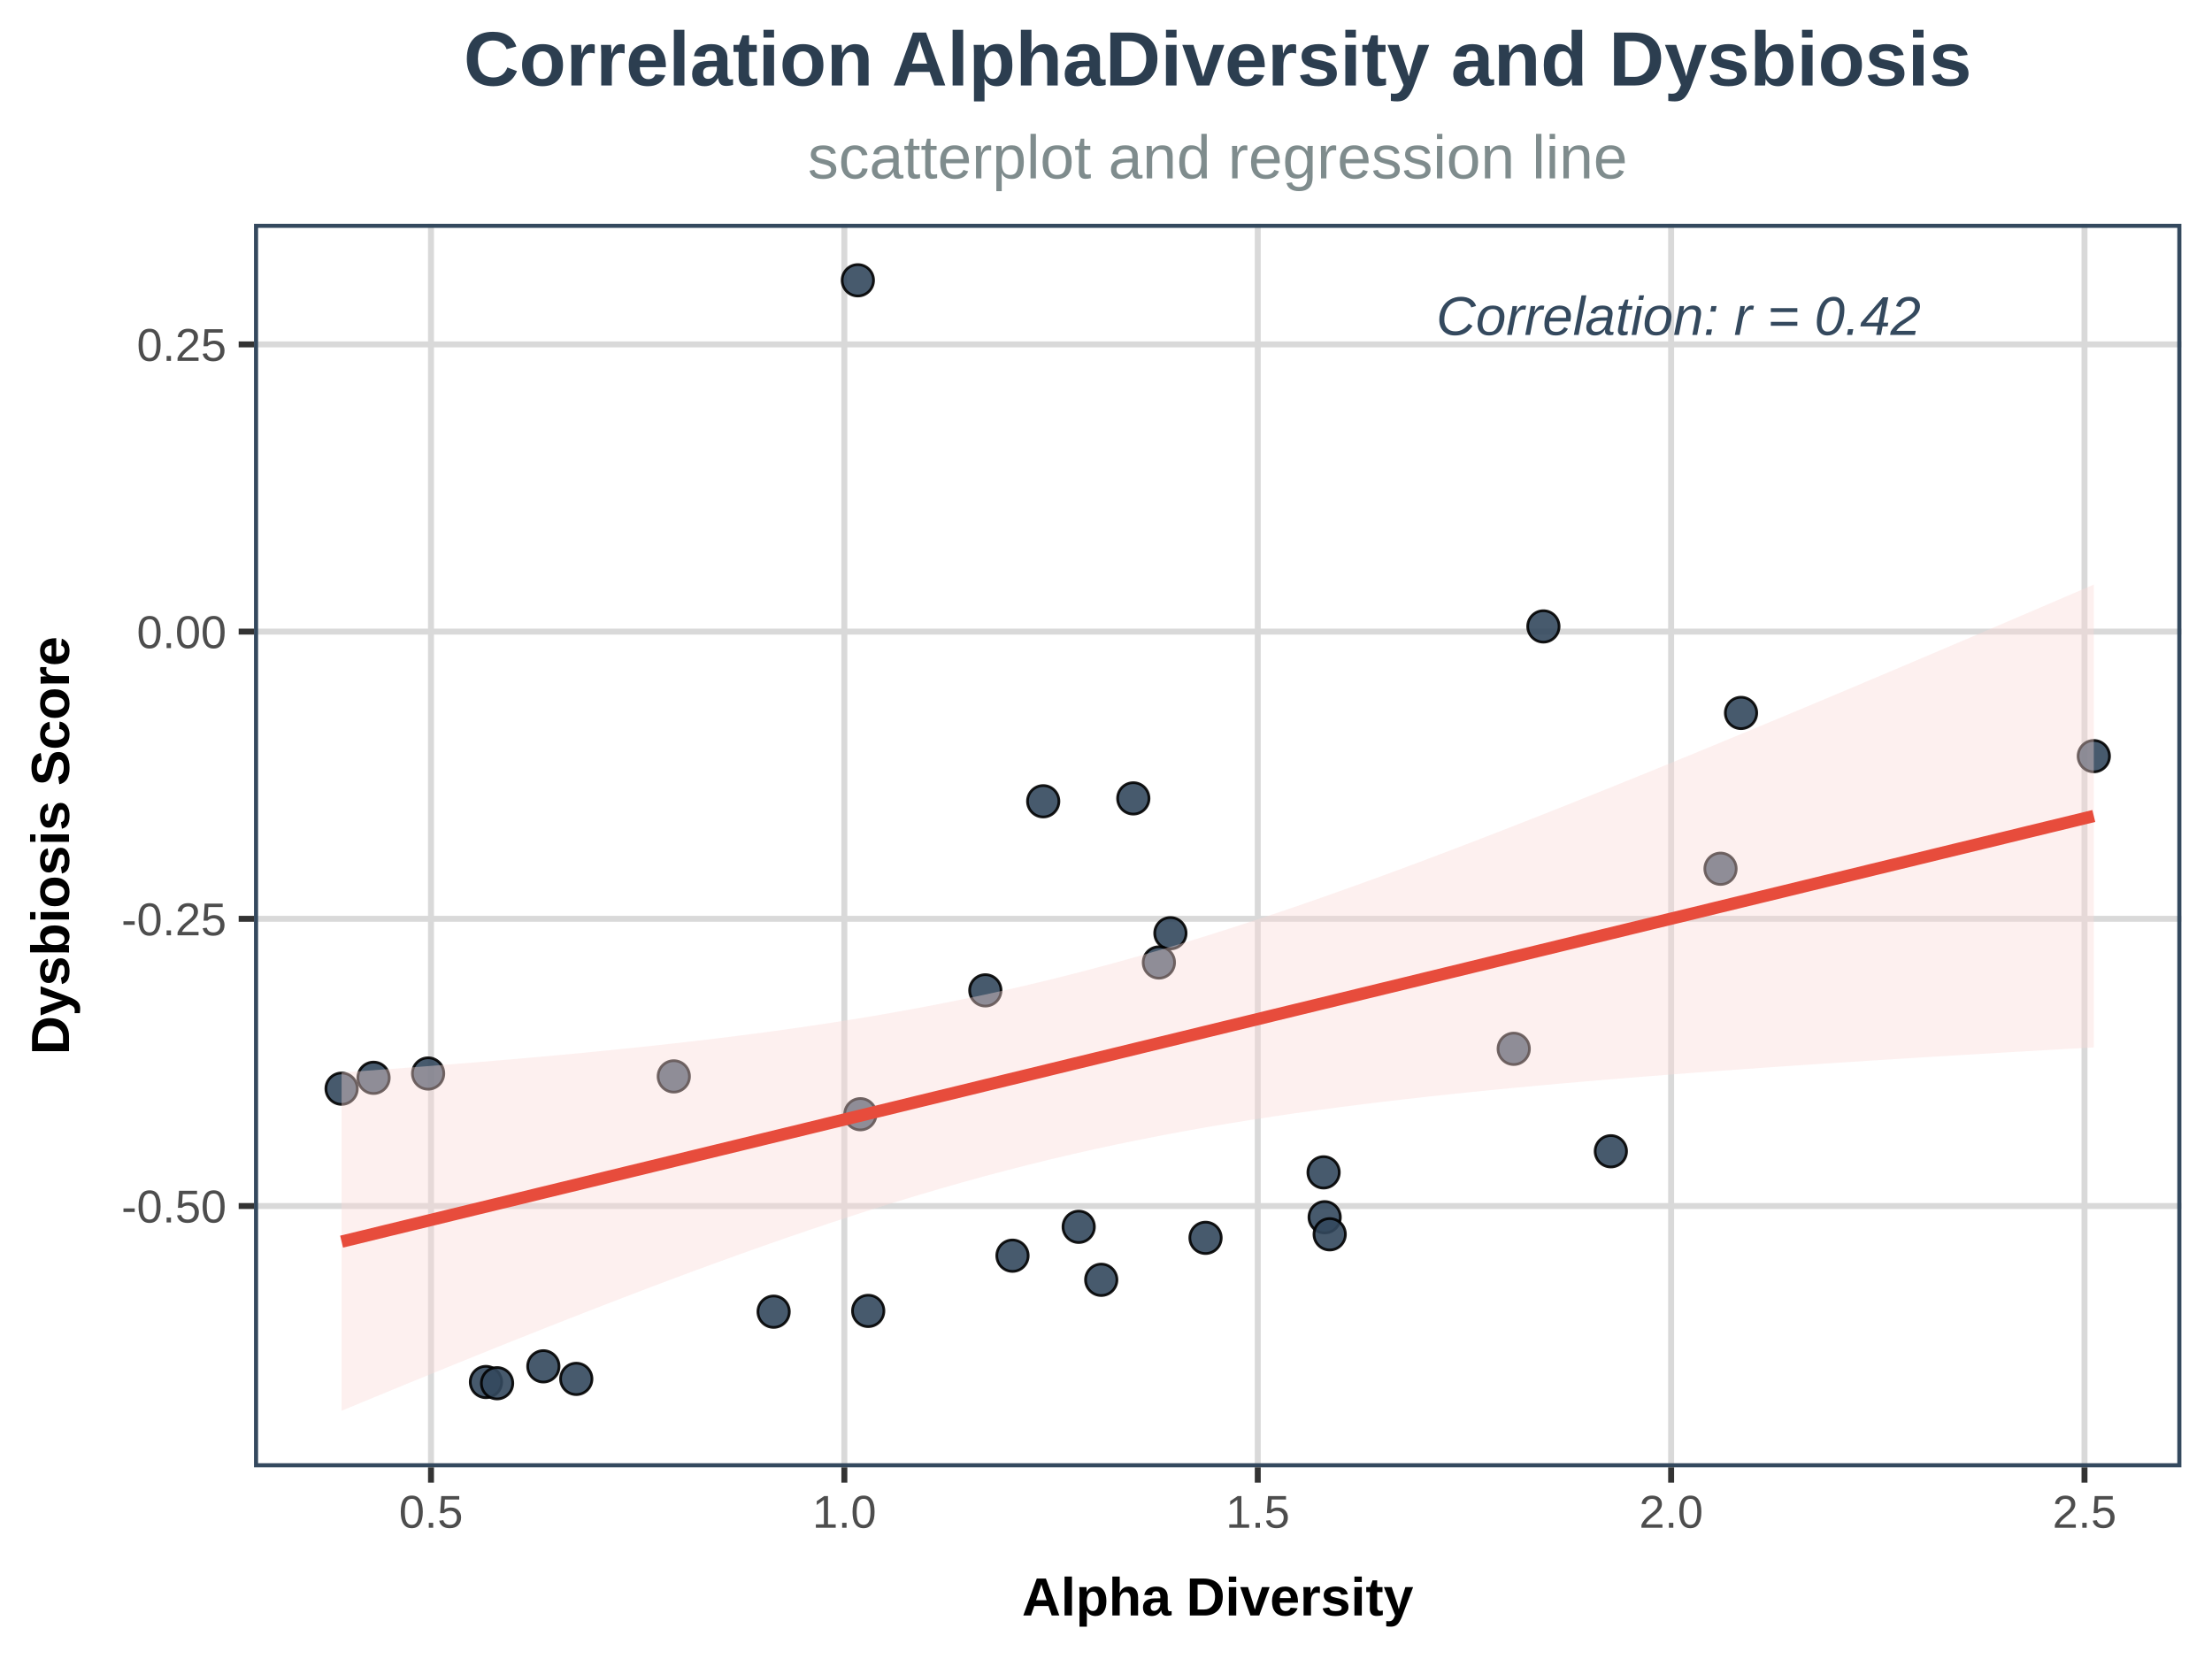
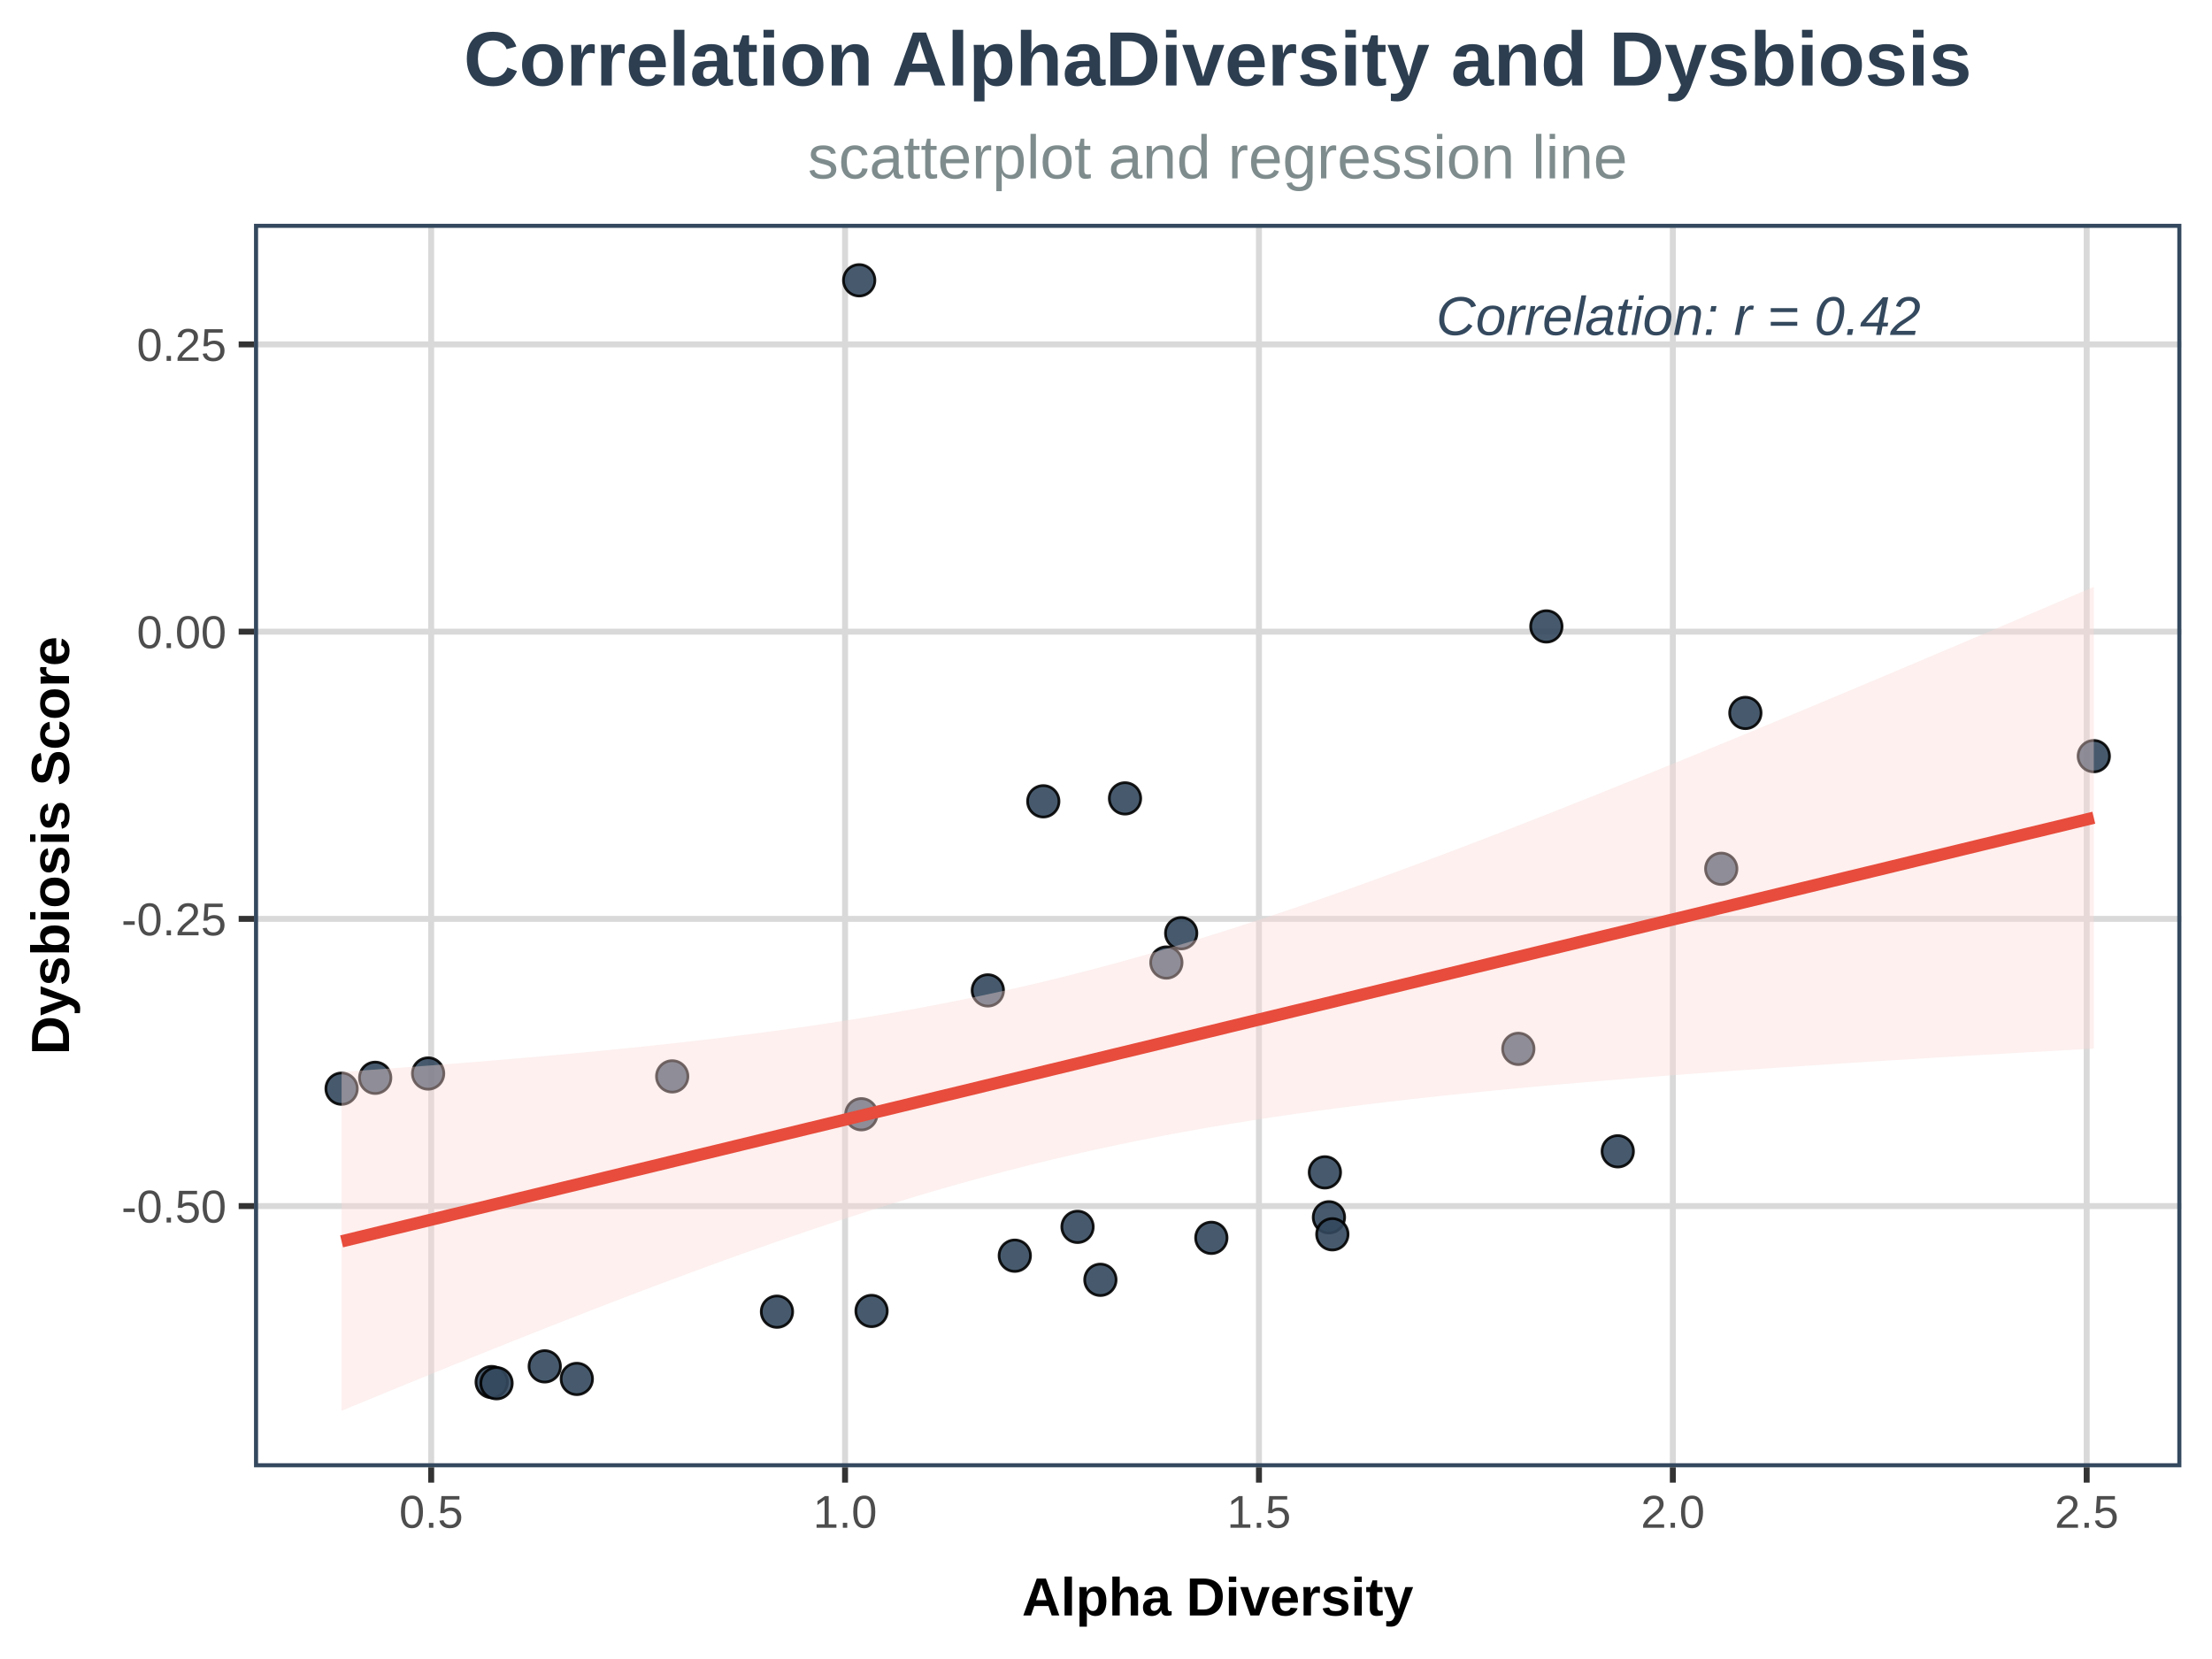
<svg xmlns="http://www.w3.org/2000/svg" class="svglite" width="576.00pt" height="432.00pt" viewBox="0 0 576.00 432.00">
  <defs>
    <style type="text/css">
    .svglite line, .svglite polyline, .svglite polygon, .svglite path, .svglite rect, .svglite circle {
      fill: none;
      stroke: #000000;
      stroke-linecap: round;
      stroke-linejoin: round;
      stroke-miterlimit: 10.00;
    }
    .svglite text {
      white-space: pre;
    }
  </style>
  </defs>
  <rect width="100%" height="100%" style="stroke: none; fill: #FFFFFF;" />
  <defs>
    <clipPath id="cpMC4wMHw1NzYuMDB8MC4wMHw0MzIuMDA=">
      <rect x="0.00" y="0.00" width="576.00" height="432.00" />
    </clipPath>
  </defs>
  <g clip-path="url(#cpMC4wMHw1NzYuMDB8MC4wMHw0MzIuMDA=)">
    <rect x="0" y="0.00" width="576.00" height="432.00" style="stroke-width: 1.55; stroke: #FFFFFF; fill: #FFFFFF;" />
  </g>
  <defs>
    <clipPath id="cpNjYuMTR8NTY4LjAzfDU4LjI3fDM4Mi4wOA==">
      <rect x="66.14" y="58.27" width="501.89" height="323.81" />
    </clipPath>
  </defs>
  <g clip-path="url(#cpNjYuMTR8NTY4LjAzfDU4LjI3fDM4Mi4wOA==)">
    <rect x="66.14" y="58.27" width="501.89" height="323.81" style="stroke-width: 1.55; stroke: none; fill: #FFFFFF;" />
-     <polyline points="66.14,314.05 568.03,314.05 " style="stroke-width: 1.55; stroke: #D9D9D9; stroke-linecap: butt;" />
-     <polyline points="66.14,239.26 568.03,239.26 " style="stroke-width: 1.55; stroke: #D9D9D9; stroke-linecap: butt;" />
-     <polyline points="66.14,164.47 568.03,164.47 " style="stroke-width: 1.55; stroke: #D9D9D9; stroke-linecap: butt;" />
+     <polyline points="66.14,314.06 568.03,314.06 " style="stroke-width: 1.55; stroke: #D9D9D9; stroke-linecap: butt;" />
+     <polyline points="66.14,239.27 568.03,239.27 " style="stroke-width: 1.55; stroke: #D9D9D9; stroke-linecap: butt;" />
+     <polyline points="66.14,164.48 568.03,164.48 " style="stroke-width: 1.55; stroke: #D9D9D9; stroke-linecap: butt;" />
    <polyline points="66.14,89.68 568.03,89.68 " style="stroke-width: 1.55; stroke: #D9D9D9; stroke-linecap: butt;" />
-     <polyline points="112.23,382.08 112.23,58.27 " style="stroke-width: 1.55; stroke: #D9D9D9; stroke-linecap: butt;" />
-     <polyline points="219.87,382.08 219.87,58.27 " style="stroke-width: 1.55; stroke: #D9D9D9; stroke-linecap: butt;" />
-     <polyline points="327.52,382.08 327.52,58.27 " style="stroke-width: 1.55; stroke: #D9D9D9; stroke-linecap: butt;" />
-     <polyline points="435.16,382.08 435.16,58.27 " style="stroke-width: 1.55; stroke: #D9D9D9; stroke-linecap: butt;" />
-     <polyline points="542.80,382.08 542.80,58.27 " style="stroke-width: 1.55; stroke: #D9D9D9; stroke-linecap: butt;" />
-     <circle cx="313.92" cy="322.33" r="4.09" style="stroke-width: 0.71; stroke: #000000; stroke-opacity: 0.90; fill: #34495E; fill-opacity: 0.90;" />
-     <circle cx="344.66" cy="305.28" r="4.09" style="stroke-width: 0.71; stroke: #000000; stroke-opacity: 0.90; fill: #34495E; fill-opacity: 0.90;" />
-     <circle cx="271.65" cy="208.65" r="4.09" style="stroke-width: 0.71; stroke: #000000; stroke-opacity: 0.90; fill: #34495E; fill-opacity: 0.90;" />
-     <circle cx="280.89" cy="319.46" r="4.09" style="stroke-width: 0.71; stroke: #000000; stroke-opacity: 0.90; fill: #34495E; fill-opacity: 0.90;" />
-     <circle cx="401.90" cy="163.12" r="4.09" style="stroke-width: 0.71; stroke: #000000; stroke-opacity: 0.90; fill: #34495E; fill-opacity: 0.90;" />
-     <circle cx="141.49" cy="355.79" r="4.09" style="stroke-width: 0.71; stroke: #000000; stroke-opacity: 0.90; fill: #34495E; fill-opacity: 0.90;" />
-     <circle cx="295.11" cy="207.90" r="4.09" style="stroke-width: 0.71; stroke: #000000; stroke-opacity: 0.90; fill: #34495E; fill-opacity: 0.90;" />
-     <circle cx="175.45" cy="280.29" r="4.09" style="stroke-width: 0.71; stroke: #000000; stroke-opacity: 0.90; fill: #34495E; fill-opacity: 0.90;" />
-     <circle cx="126.54" cy="359.87" r="4.09" style="stroke-width: 0.71; stroke: #000000; stroke-opacity: 0.90; fill: #34495E; fill-opacity: 0.90;" />
-     <circle cx="304.77" cy="243.01" r="4.09" style="stroke-width: 0.71; stroke: #000000; stroke-opacity: 0.90; fill: #34495E; fill-opacity: 0.90;" />
-     <circle cx="301.77" cy="250.63" r="4.09" style="stroke-width: 0.71; stroke: #000000; stroke-opacity: 0.90; fill: #34495E; fill-opacity: 0.90;" />
-     <circle cx="223.38" cy="72.99" r="4.09" style="stroke-width: 0.71; stroke: #000000; stroke-opacity: 0.90; fill: #34495E; fill-opacity: 0.90;" />
-     <circle cx="394.17" cy="273.11" r="4.09" style="stroke-width: 0.71; stroke: #000000; stroke-opacity: 0.90; fill: #34495E; fill-opacity: 0.90;" />
+     <polyline points="112.28,382.08 112.28,58.27 " style="stroke-width: 1.55; stroke: #D9D9D9; stroke-linecap: butt;" />
+     <polyline points="220.05,382.08 220.05,58.27 " style="stroke-width: 1.55; stroke: #D9D9D9; stroke-linecap: butt;" />
+     <polyline points="327.83,382.08 327.83,58.27 " style="stroke-width: 1.55; stroke: #D9D9D9; stroke-linecap: butt;" />
+     <polyline points="435.60,382.08 435.60,58.27 " style="stroke-width: 1.55; stroke: #D9D9D9; stroke-linecap: butt;" />
+     <polyline points="543.37,382.08 543.37,58.27 " style="stroke-width: 1.55; stroke: #D9D9D9; stroke-linecap: butt;" />
+     <circle cx="315.43" cy="322.33" r="4.09" style="stroke-width: 0.71; stroke: #000000; stroke-opacity: 0.90; fill: #34495E; fill-opacity: 0.90;" />
+     <circle cx="345.00" cy="305.28" r="4.09" style="stroke-width: 0.71; stroke: #000000; stroke-opacity: 0.90; fill: #34495E; fill-opacity: 0.90;" />
+     <circle cx="271.67" cy="208.66" r="4.09" style="stroke-width: 0.71; stroke: #000000; stroke-opacity: 0.90; fill: #34495E; fill-opacity: 0.90;" />
+     <circle cx="280.59" cy="319.47" r="4.09" style="stroke-width: 0.71; stroke: #000000; stroke-opacity: 0.90; fill: #34495E; fill-opacity: 0.90;" />
+     <circle cx="402.67" cy="163.12" r="4.09" style="stroke-width: 0.71; stroke: #000000; stroke-opacity: 0.90; fill: #34495E; fill-opacity: 0.90;" />
+     <circle cx="141.85" cy="355.80" r="4.09" style="stroke-width: 0.71; stroke: #000000; stroke-opacity: 0.90; fill: #34495E; fill-opacity: 0.90;" />
+     <circle cx="292.95" cy="207.90" r="4.09" style="stroke-width: 0.71; stroke: #000000; stroke-opacity: 0.90; fill: #34495E; fill-opacity: 0.90;" />
+     <circle cx="175.04" cy="280.29" r="4.09" style="stroke-width: 0.71; stroke: #000000; stroke-opacity: 0.90; fill: #34495E; fill-opacity: 0.90;" />
+     <circle cx="128.03" cy="359.88" r="4.09" style="stroke-width: 0.71; stroke: #000000; stroke-opacity: 0.90; fill: #34495E; fill-opacity: 0.90;" />
+     <circle cx="303.72" cy="250.64" r="4.09" style="stroke-width: 0.71; stroke: #000000; stroke-opacity: 0.90; fill: #34495E; fill-opacity: 0.90;" />
+     <circle cx="307.58" cy="243.01" r="4.09" style="stroke-width: 0.71; stroke: #000000; stroke-opacity: 0.90; fill: #34495E; fill-opacity: 0.90;" />
+     <circle cx="223.73" cy="72.99" r="4.09" style="stroke-width: 0.71; stroke: #000000; stroke-opacity: 0.90; fill: #34495E; fill-opacity: 0.90;" />
+     <circle cx="395.37" cy="273.12" r="4.09" style="stroke-width: 0.71; stroke: #000000; stroke-opacity: 0.90; fill: #34495E; fill-opacity: 0.90;" />
    <circle cx="545.22" cy="196.90" r="4.09" style="stroke-width: 0.71; stroke: #000000; stroke-opacity: 0.90; fill: #34495E; fill-opacity: 0.90;" />
    <circle cx="111.48" cy="279.54" r="4.09" style="stroke-width: 0.71; stroke: #000000; stroke-opacity: 0.90; fill: #34495E; fill-opacity: 0.90;" />
-     <circle cx="97.27" cy="280.66" r="4.09" style="stroke-width: 0.71; stroke: #000000; stroke-opacity: 0.90; fill: #34495E; fill-opacity: 0.90;" />
-     <circle cx="201.45" cy="341.56" r="4.09" style="stroke-width: 0.71; stroke: #000000; stroke-opacity: 0.90; fill: #34495E; fill-opacity: 0.90;" />
-     <circle cx="224.04" cy="290.14" r="4.09" style="stroke-width: 0.71; stroke: #000000; stroke-opacity: 0.90; fill: #34495E; fill-opacity: 0.90;" />
-     <circle cx="453.36" cy="185.65" r="4.09" style="stroke-width: 0.71; stroke: #000000; stroke-opacity: 0.90; fill: #34495E; fill-opacity: 0.90;" />
-     <circle cx="256.58" cy="257.89" r="4.09" style="stroke-width: 0.71; stroke: #000000; stroke-opacity: 0.90; fill: #34495E; fill-opacity: 0.90;" />
-     <circle cx="150.06" cy="359.06" r="4.09" style="stroke-width: 0.71; stroke: #000000; stroke-opacity: 0.90; fill: #34495E; fill-opacity: 0.90;" />
-     <circle cx="448.02" cy="226.22" r="4.09" style="stroke-width: 0.71; stroke: #000000; stroke-opacity: 0.90; fill: #34495E; fill-opacity: 0.90;" />
-     <circle cx="344.94" cy="316.97" r="4.09" style="stroke-width: 0.71; stroke: #000000; stroke-opacity: 0.90; fill: #34495E; fill-opacity: 0.90;" />
-     <circle cx="419.46" cy="299.79" r="4.09" style="stroke-width: 0.71; stroke: #000000; stroke-opacity: 0.90; fill: #34495E; fill-opacity: 0.90;" />
-     <circle cx="346.25" cy="321.41" r="4.09" style="stroke-width: 0.71; stroke: #000000; stroke-opacity: 0.90; fill: #34495E; fill-opacity: 0.90;" />
-     <circle cx="286.76" cy="333.26" r="4.09" style="stroke-width: 0.71; stroke: #000000; stroke-opacity: 0.90; fill: #34495E; fill-opacity: 0.90;" />
-     <circle cx="129.44" cy="360.19" r="4.09" style="stroke-width: 0.71; stroke: #000000; stroke-opacity: 0.90; fill: #34495E; fill-opacity: 0.90;" />
-     <circle cx="226.08" cy="341.36" r="4.09" style="stroke-width: 0.71; stroke: #000000; stroke-opacity: 0.90; fill: #34495E; fill-opacity: 0.90;" />
+     <circle cx="97.70" cy="280.66" r="4.09" style="stroke-width: 0.71; stroke: #000000; stroke-opacity: 0.90; fill: #34495E; fill-opacity: 0.90;" />
+     <circle cx="202.32" cy="341.56" r="4.09" style="stroke-width: 0.71; stroke: #000000; stroke-opacity: 0.90; fill: #34495E; fill-opacity: 0.90;" />
+     <circle cx="224.29" cy="290.15" r="4.09" style="stroke-width: 0.71; stroke: #000000; stroke-opacity: 0.90; fill: #34495E; fill-opacity: 0.90;" />
+     <circle cx="454.49" cy="185.65" r="4.09" style="stroke-width: 0.71; stroke: #000000; stroke-opacity: 0.90; fill: #34495E; fill-opacity: 0.90;" />
+     <circle cx="257.23" cy="257.90" r="4.09" style="stroke-width: 0.71; stroke: #000000; stroke-opacity: 0.90; fill: #34495E; fill-opacity: 0.90;" />
+     <circle cx="150.20" cy="359.07" r="4.09" style="stroke-width: 0.71; stroke: #000000; stroke-opacity: 0.90; fill: #34495E; fill-opacity: 0.90;" />
+     <circle cx="448.21" cy="226.23" r="4.09" style="stroke-width: 0.71; stroke: #000000; stroke-opacity: 0.90; fill: #34495E; fill-opacity: 0.90;" />
+     <circle cx="346.05" cy="316.98" r="4.09" style="stroke-width: 0.71; stroke: #000000; stroke-opacity: 0.90; fill: #34495E; fill-opacity: 0.90;" />
+     <circle cx="421.26" cy="299.80" r="4.09" style="stroke-width: 0.71; stroke: #000000; stroke-opacity: 0.90; fill: #34495E; fill-opacity: 0.90;" />
+     <circle cx="346.94" cy="321.41" r="4.09" style="stroke-width: 0.71; stroke: #000000; stroke-opacity: 0.90; fill: #34495E; fill-opacity: 0.90;" />
+     <circle cx="286.54" cy="333.26" r="4.09" style="stroke-width: 0.71; stroke: #000000; stroke-opacity: 0.90; fill: #34495E; fill-opacity: 0.90;" />
+     <circle cx="129.30" cy="360.19" r="4.09" style="stroke-width: 0.71; stroke: #000000; stroke-opacity: 0.90; fill: #34495E; fill-opacity: 0.90;" />
+     <circle cx="226.95" cy="341.37" r="4.09" style="stroke-width: 0.71; stroke: #000000; stroke-opacity: 0.90; fill: #34495E; fill-opacity: 0.90;" />
    <circle cx="88.95" cy="283.49" r="4.09" style="stroke-width: 0.71; stroke: #000000; stroke-opacity: 0.90; fill: #34495E; fill-opacity: 0.90;" />
-     <circle cx="263.65" cy="326.98" r="4.09" style="stroke-width: 0.71; stroke: #000000; stroke-opacity: 0.90; fill: #34495E; fill-opacity: 0.90;" />
-     <polygon points="88.95,279.28 94.73,278.86 100.50,278.44 106.28,278.01 112.05,277.57 117.83,277.11 123.60,276.65 129.38,276.16 135.16,275.67 140.93,275.16 146.71,274.63 152.48,274.09 158.26,273.52 164.03,272.93 169.81,272.32 175.58,271.69 181.36,271.03 187.14,270.34 192.91,269.62 198.69,268.87 204.46,268.08 210.24,267.25 216.01,266.39 221.79,265.48 227.56,264.53 233.34,263.52 239.11,262.47 244.89,261.37 250.67,260.21 256.44,259.00 262.22,257.73 267.99,256.40 273.77,255.01 279.54,253.56 285.32,252.05 291.09,250.49 296.87,248.87 302.65,247.19 308.42,245.46 314.20,243.68 319.97,241.85 325.75,239.98 331.52,238.06 337.30,236.10 343.07,234.10 348.85,232.06 354.63,229.99 360.40,227.89 366.18,225.76 371.95,223.60 377.73,221.41 383.50,219.20 389.28,216.97 395.05,214.72 400.83,212.45 406.60,210.17 412.38,207.86 418.16,205.55 423.93,203.21 429.71,200.87 435.48,198.51 441.26,196.14 447.03,193.76 452.81,191.37 458.58,188.97 464.36,186.57 470.14,184.15 475.91,181.73 481.69,179.30 487.46,176.86 493.24,174.42 499.01,171.97 504.79,169.52 510.56,167.06 516.34,164.60 522.11,162.13 527.89,159.66 533.67,157.18 539.44,154.70 545.22,152.22 545.22,272.75 539.44,273.07 533.67,273.40 527.89,273.73 522.11,274.06 516.34,274.40 510.56,274.74 504.79,275.09 499.01,275.44 493.24,275.80 487.46,276.16 481.69,276.53 475.91,276.91 470.14,277.29 464.36,277.68 458.58,278.08 452.81,278.49 447.03,278.91 441.26,279.33 435.48,279.77 429.71,280.22 423.93,280.68 418.16,281.15 412.38,281.64 406.60,282.14 400.83,282.66 395.05,283.20 389.28,283.75 383.50,284.33 377.73,284.93 371.95,285.55 366.18,286.20 360.40,286.87 354.63,287.57 348.85,288.31 343.07,289.08 337.30,289.88 331.52,290.73 325.75,291.62 319.97,292.55 314.20,293.52 308.42,294.55 302.65,295.63 296.87,296.76 291.09,297.94 285.32,299.18 279.54,300.48 273.77,301.84 267.99,303.26 262.22,304.74 256.44,306.27 250.67,307.86 244.89,309.51 239.11,311.21 233.34,312.97 227.56,314.77 221.79,316.62 216.01,318.52 210.24,320.46 204.46,322.44 198.69,324.46 192.91,326.51 187.14,328.60 181.36,330.71 175.58,332.86 169.81,335.03 164.03,337.23 158.26,339.45 152.48,341.69 146.71,343.95 140.93,346.23 135.16,348.52 129.38,350.83 123.60,353.16 117.83,355.50 112.05,357.85 106.28,360.21 100.50,362.59 94.73,364.97 88.95,367.36 " style="stroke-width: 0.00; stroke: none; stroke-linecap: butt; fill: #FADBD8; fill-opacity: 0.40;" />
-     <polyline points="88.95,279.28 94.73,278.86 100.50,278.44 106.28,278.01 112.05,277.57 117.83,277.11 123.60,276.65 129.38,276.16 135.16,275.67 140.93,275.16 146.71,274.63 152.48,274.09 158.26,273.52 164.03,272.93 169.81,272.32 175.58,271.69 181.36,271.03 187.14,270.34 192.91,269.62 198.69,268.87 204.46,268.08 210.24,267.25 216.01,266.39 221.79,265.48 227.56,264.53 233.34,263.52 239.11,262.47 244.89,261.37 250.67,260.21 256.44,259.00 262.22,257.73 267.99,256.40 273.77,255.01 279.54,253.56 285.32,252.05 291.09,250.49 296.87,248.87 302.65,247.19 308.42,245.46 314.20,243.68 319.97,241.85 325.75,239.98 331.52,238.06 337.30,236.10 343.07,234.10 348.85,232.06 354.63,229.99 360.40,227.89 366.18,225.76 371.95,223.60 377.73,221.41 383.50,219.20 389.28,216.97 395.05,214.72 400.83,212.45 406.60,210.17 412.38,207.86 418.16,205.55 423.93,203.21 429.71,200.87 435.48,198.51 441.26,196.14 447.03,193.76 452.81,191.37 458.58,188.97 464.36,186.57 470.14,184.15 475.91,181.73 481.69,179.30 487.46,176.86 493.24,174.42 499.01,171.97 504.79,169.52 510.56,167.06 516.34,164.60 522.11,162.13 527.89,159.66 533.67,157.18 539.44,154.70 545.22,152.22 " style="stroke-width: 3.20; stroke: none; stroke-linecap: butt;" />
-     <polyline points="545.22,272.75 539.44,273.07 533.67,273.40 527.89,273.73 522.11,274.06 516.34,274.40 510.56,274.74 504.79,275.09 499.01,275.44 493.24,275.80 487.46,276.16 481.69,276.53 475.91,276.91 470.14,277.29 464.36,277.68 458.58,278.08 452.81,278.49 447.03,278.91 441.26,279.33 435.48,279.77 429.71,280.22 423.93,280.68 418.16,281.15 412.38,281.64 406.60,282.14 400.83,282.66 395.05,283.20 389.28,283.75 383.50,284.33 377.73,284.93 371.95,285.55 366.18,286.20 360.40,286.87 354.63,287.57 348.85,288.31 343.07,289.08 337.30,289.88 331.52,290.73 325.75,291.62 319.97,292.55 314.20,293.52 308.42,294.55 302.65,295.63 296.87,296.76 291.09,297.94 285.32,299.18 279.54,300.48 273.77,301.84 267.99,303.26 262.22,304.74 256.44,306.27 250.67,307.86 244.89,309.51 239.11,311.21 233.34,312.97 227.56,314.77 221.79,316.62 216.01,318.52 210.24,320.46 204.46,322.44 198.69,324.46 192.91,326.51 187.14,328.60 181.36,330.71 175.58,332.86 169.81,335.03 164.03,337.23 158.26,339.45 152.48,341.69 146.71,343.95 140.93,346.23 135.16,348.52 129.38,350.83 123.60,353.16 117.83,355.50 112.05,357.85 106.28,360.21 100.50,362.59 94.73,364.97 88.95,367.36 " style="stroke-width: 3.20; stroke: none; stroke-linecap: butt;" />
-     <polyline points="88.95,323.32 94.73,321.92 100.50,320.51 106.28,319.11 112.05,317.71 117.83,316.30 123.60,314.90 129.38,313.50 135.16,312.10 140.93,310.69 146.71,309.29 152.48,307.89 158.26,306.48 164.03,305.08 169.81,303.68 175.58,302.28 181.36,300.87 187.14,299.47 192.91,298.07 198.69,296.66 204.46,295.26 210.24,293.86 216.01,292.45 221.79,291.05 227.56,289.65 233.34,288.25 239.11,286.84 244.89,285.44 250.67,284.04 256.44,282.63 262.22,281.23 267.99,279.83 273.77,278.42 279.54,277.02 285.32,275.62 291.09,274.22 296.87,272.81 302.65,271.41 308.42,270.01 314.20,268.60 319.97,267.20 325.75,265.80 331.52,264.39 337.30,262.99 343.07,261.59 348.85,260.19 354.63,258.78 360.40,257.38 366.18,255.98 371.95,254.57 377.73,253.17 383.50,251.77 389.28,250.36 395.05,248.96 400.83,247.56 406.60,246.16 412.38,244.75 418.16,243.35 423.93,241.95 429.71,240.54 435.48,239.14 441.26,237.74 447.03,236.33 452.81,234.93 458.58,233.53 464.36,232.13 470.14,230.72 475.91,229.32 481.69,227.92 487.46,226.51 493.24,225.11 499.01,223.71 504.79,222.30 510.56,220.90 516.34,219.50 522.11,218.10 527.89,216.69 533.67,215.29 539.44,213.89 545.22,212.48 " style="stroke-width: 3.20; stroke: #E74C3C; stroke-linecap: butt;" />
-     <text x="437.09" y="87.22" text-anchor="middle" style="font-size: 14.23px; font-style: italic;fill: #34495E; font-family: &quot;Liberation Sans&quot;;" textLength="126.81px" lengthAdjust="spacingAndGlyphs">Correlation: r = 0.42</text>
+     <circle cx="264.25" cy="326.98" r="4.09" style="stroke-width: 0.71; stroke: #000000; stroke-opacity: 0.90; fill: #34495E; fill-opacity: 0.90;" />
+     <polygon points="88.95,279.13 94.73,278.72 100.50,278.31 106.28,277.88 112.05,277.44 117.83,277.00 123.60,276.54 129.38,276.06 135.16,275.57 140.93,275.07 146.71,274.55 152.48,274.01 158.26,273.45 164.03,272.87 169.81,272.27 175.58,271.64 181.36,270.99 187.14,270.31 192.91,269.60 198.69,268.85 204.46,268.07 210.24,267.26 216.01,266.40 221.79,265.50 227.56,264.56 233.34,263.57 239.11,262.53 244.89,261.43 250.67,260.29 256.44,259.08 262.22,257.82 267.99,256.51 273.77,255.13 279.54,253.69 285.32,252.20 291.09,250.65 296.87,249.04 302.65,247.38 308.42,245.66 314.20,243.89 319.97,242.08 325.75,240.21 331.52,238.30 337.30,236.35 343.07,234.37 348.85,232.34 354.63,230.28 360.40,228.19 366.18,226.07 371.95,223.92 377.73,221.75 383.50,219.55 389.28,217.33 395.05,215.09 400.83,212.83 406.60,210.55 412.38,208.25 418.16,205.95 423.93,203.62 429.71,201.29 435.48,198.94 441.26,196.58 447.03,194.21 452.81,191.83 458.58,189.44 464.36,187.04 470.14,184.63 475.91,182.22 481.69,179.80 487.46,177.37 493.24,174.94 499.01,172.50 504.79,170.05 510.56,167.60 516.34,165.15 522.11,162.69 527.89,160.22 533.67,157.75 539.44,155.28 545.22,152.81 545.22,273.06 539.44,273.38 533.67,273.70 527.89,274.02 522.11,274.35 516.34,274.68 510.56,275.02 504.79,275.36 499.01,275.71 493.24,276.06 487.46,276.42 481.69,276.79 475.91,277.16 470.14,277.54 464.36,277.92 458.58,278.32 452.81,278.72 447.03,279.13 441.26,279.56 435.48,279.99 429.71,280.43 423.93,280.89 418.16,281.36 412.38,281.84 406.60,282.34 400.83,282.86 395.05,283.39 389.28,283.94 383.50,284.52 377.73,285.11 371.95,285.73 366.18,286.37 360.40,287.04 354.63,287.74 348.85,288.48 343.07,289.25 337.30,290.05 331.52,290.89 325.75,291.78 319.97,292.71 314.20,293.68 308.42,294.71 302.65,295.78 296.87,296.91 291.09,298.10 285.32,299.34 279.54,300.64 273.77,301.99 267.99,303.41 262.22,304.89 256.44,306.42 250.67,308.01 244.89,309.65 239.11,311.35 233.34,313.11 227.56,314.91 221.79,316.76 216.01,318.65 210.24,320.59 204.46,322.56 198.69,324.58 192.91,326.62 187.14,328.71 181.36,330.82 175.58,332.96 169.81,335.12 164.03,337.31 158.26,339.53 152.48,341.76 146.71,344.02 140.93,346.29 135.16,348.58 129.38,350.88 123.60,353.20 117.83,355.53 112.05,357.88 106.28,360.23 100.50,362.60 94.73,364.98 88.95,367.36 " style="stroke-width: 0.00; stroke: none; stroke-linecap: butt; fill: #FADBD8; fill-opacity: 0.40;" />
+     <polyline points="88.95,279.13 94.73,278.72 100.50,278.31 106.28,277.88 112.05,277.44 117.83,277.00 123.60,276.54 129.38,276.06 135.16,275.57 140.93,275.07 146.71,274.55 152.48,274.01 158.26,273.45 164.03,272.87 169.81,272.27 175.58,271.64 181.36,270.99 187.14,270.31 192.91,269.60 198.69,268.85 204.46,268.07 210.24,267.26 216.01,266.40 221.79,265.50 227.56,264.56 233.34,263.57 239.11,262.53 244.89,261.43 250.67,260.29 256.44,259.08 262.22,257.82 267.99,256.51 273.77,255.13 279.54,253.69 285.32,252.20 291.09,250.65 296.87,249.04 302.65,247.38 308.42,245.66 314.20,243.89 319.97,242.08 325.75,240.21 331.52,238.30 337.30,236.35 343.07,234.37 348.85,232.34 354.63,230.28 360.40,228.19 366.18,226.07 371.95,223.92 377.73,221.75 383.50,219.55 389.28,217.33 395.05,215.09 400.83,212.83 406.60,210.55 412.38,208.25 418.16,205.95 423.93,203.62 429.71,201.29 435.48,198.94 441.26,196.58 447.03,194.21 452.81,191.83 458.58,189.44 464.36,187.04 470.14,184.63 475.91,182.22 481.69,179.80 487.46,177.37 493.24,174.94 499.01,172.50 504.79,170.05 510.56,167.60 516.34,165.15 522.11,162.69 527.89,160.22 533.67,157.75 539.44,155.28 545.22,152.81 " style="stroke-width: 3.20; stroke: none; stroke-linecap: butt;" />
+     <polyline points="545.22,273.06 539.44,273.38 533.67,273.70 527.89,274.02 522.11,274.35 516.34,274.68 510.56,275.02 504.79,275.36 499.01,275.71 493.24,276.06 487.46,276.42 481.69,276.79 475.91,277.16 470.14,277.54 464.36,277.92 458.58,278.32 452.81,278.72 447.03,279.13 441.26,279.56 435.48,279.99 429.71,280.43 423.93,280.89 418.16,281.36 412.38,281.84 406.60,282.34 400.83,282.86 395.05,283.39 389.28,283.94 383.50,284.52 377.73,285.11 371.95,285.73 366.18,286.37 360.40,287.04 354.63,287.74 348.85,288.48 343.07,289.25 337.30,290.05 331.52,290.89 325.75,291.78 319.97,292.71 314.20,293.68 308.42,294.71 302.65,295.78 296.87,296.91 291.09,298.10 285.32,299.34 279.54,300.64 273.77,301.99 267.99,303.41 262.22,304.89 256.44,306.42 250.67,308.01 244.89,309.65 239.11,311.35 233.34,313.11 227.56,314.91 221.79,316.76 216.01,318.65 210.24,320.59 204.46,322.56 198.69,324.58 192.91,326.62 187.14,328.71 181.36,330.82 175.58,332.96 169.81,335.12 164.03,337.31 158.26,339.53 152.48,341.76 146.71,344.02 140.93,346.29 135.16,348.58 129.38,350.88 123.60,353.20 117.83,355.53 112.05,357.88 106.28,360.23 100.50,362.60 94.73,364.98 88.95,367.36 " style="stroke-width: 3.20; stroke: none; stroke-linecap: butt;" />
+     <polyline points="88.95,323.25 94.73,321.85 100.50,320.45 106.28,319.06 112.05,317.66 117.83,316.26 123.60,314.87 129.38,313.47 135.16,312.07 140.93,310.68 146.71,309.28 152.48,307.89 158.26,306.49 164.03,305.09 169.81,303.70 175.58,302.30 181.36,300.90 187.14,299.51 192.91,298.11 198.69,296.71 204.46,295.32 210.24,293.92 216.01,292.53 221.79,291.13 227.56,289.73 233.34,288.34 239.11,286.94 244.89,285.54 250.67,284.15 256.44,282.75 262.22,281.35 267.99,279.96 273.77,278.56 279.54,277.17 285.32,275.77 291.09,274.37 296.87,272.98 302.65,271.58 308.42,270.18 314.20,268.79 319.97,267.39 325.75,265.99 331.52,264.60 337.30,263.20 343.07,261.81 348.85,260.41 354.63,259.01 360.40,257.62 366.18,256.22 371.95,254.82 377.73,253.43 383.50,252.03 389.28,250.63 395.05,249.24 400.83,247.84 406.60,246.45 412.38,245.05 418.16,243.65 423.93,242.26 429.71,240.86 435.48,239.46 441.26,238.07 447.03,236.67 452.81,235.27 458.58,233.88 464.36,232.48 470.14,231.09 475.91,229.69 481.69,228.29 487.46,226.90 493.24,225.50 499.01,224.10 504.79,222.71 510.56,221.31 516.34,219.91 522.11,218.52 527.89,217.12 533.67,215.73 539.44,214.33 545.22,212.93 " style="stroke-width: 3.20; stroke: #E74C3C; stroke-linecap: butt;" />
+     <text x="437.07" y="87.22" text-anchor="middle" style="font-size: 14.23px; font-style: italic;fill: #34495E; font-family: &quot;Liberation Sans&quot;;" textLength="126.81px" lengthAdjust="spacingAndGlyphs">Correlation: r = 0.42</text>
    <rect x="66.14" y="58.27" width="501.89" height="323.81" style="stroke-width: 2.13; stroke: #34495E;" />
  </g>
  <g clip-path="url(#cpMC4wMHw1NzYuMDB8MC4wMHw0MzIuMDA=)">
-     <text x="58.97" y="318.33" text-anchor="end" style="font-size: 12.00px;fill: #4D4D4D; font-family: &quot;Liberation Sans&quot;;" textLength="27.67px" lengthAdjust="spacingAndGlyphs">-0.50</text>
+     <text x="58.97" y="318.34" text-anchor="end" style="font-size: 12.00px;fill: #4D4D4D; font-family: &quot;Liberation Sans&quot;;" textLength="27.67px" lengthAdjust="spacingAndGlyphs">-0.50</text>
    <text x="58.97" y="243.55" text-anchor="end" style="font-size: 12.00px;fill: #4D4D4D; font-family: &quot;Liberation Sans&quot;;" textLength="27.67px" lengthAdjust="spacingAndGlyphs">-0.25</text>
    <text x="58.97" y="168.76" text-anchor="end" style="font-size: 12.00px;fill: #4D4D4D; font-family: &quot;Liberation Sans&quot;;" textLength="23.80px" lengthAdjust="spacingAndGlyphs">0.00</text>
    <text x="58.97" y="93.97" text-anchor="end" style="font-size: 12.00px;fill: #4D4D4D; font-family: &quot;Liberation Sans&quot;;" textLength="23.80px" lengthAdjust="spacingAndGlyphs">0.25</text>
-     <polyline points="62.15,314.05 66.14,314.05 " style="stroke-width: 1.55; stroke: #333333; stroke-linecap: butt;" />
-     <polyline points="62.15,239.26 66.14,239.26 " style="stroke-width: 1.55; stroke: #333333; stroke-linecap: butt;" />
-     <polyline points="62.15,164.47 66.14,164.47 " style="stroke-width: 1.55; stroke: #333333; stroke-linecap: butt;" />
+     <polyline points="62.15,314.06 66.14,314.06 " style="stroke-width: 1.55; stroke: #333333; stroke-linecap: butt;" />
+     <polyline points="62.15,239.27 66.14,239.27 " style="stroke-width: 1.55; stroke: #333333; stroke-linecap: butt;" />
+     <polyline points="62.15,164.48 66.14,164.48 " style="stroke-width: 1.55; stroke: #333333; stroke-linecap: butt;" />
    <polyline points="62.15,89.68 66.14,89.68 " style="stroke-width: 1.55; stroke: #333333; stroke-linecap: butt;" />
-     <polyline points="112.23,386.07 112.23,382.08 " style="stroke-width: 1.55; stroke: #333333; stroke-linecap: butt;" />
-     <polyline points="219.87,386.07 219.87,382.08 " style="stroke-width: 1.55; stroke: #333333; stroke-linecap: butt;" />
-     <polyline points="327.52,386.07 327.52,382.08 " style="stroke-width: 1.55; stroke: #333333; stroke-linecap: butt;" />
-     <polyline points="435.16,386.07 435.16,382.08 " style="stroke-width: 1.55; stroke: #333333; stroke-linecap: butt;" />
-     <polyline points="542.80,386.07 542.80,382.08 " style="stroke-width: 1.55; stroke: #333333; stroke-linecap: butt;" />
-     <text x="112.23" y="397.82" text-anchor="middle" style="font-size: 12.00px;fill: #4D4D4D; font-family: &quot;Liberation Sans&quot;;" textLength="16.94px" lengthAdjust="spacingAndGlyphs">0.5</text>
-     <text x="219.87" y="397.82" text-anchor="middle" style="font-size: 12.00px;fill: #4D4D4D; font-family: &quot;Liberation Sans&quot;;" textLength="16.94px" lengthAdjust="spacingAndGlyphs">1.0</text>
-     <text x="327.52" y="397.82" text-anchor="middle" style="font-size: 12.00px;fill: #4D4D4D; font-family: &quot;Liberation Sans&quot;;" textLength="16.94px" lengthAdjust="spacingAndGlyphs">1.5</text>
-     <text x="435.16" y="397.82" text-anchor="middle" style="font-size: 12.00px;fill: #4D4D4D; font-family: &quot;Liberation Sans&quot;;" textLength="16.94px" lengthAdjust="spacingAndGlyphs">2.0</text>
-     <text x="542.80" y="397.82" text-anchor="middle" style="font-size: 12.00px;fill: #4D4D4D; font-family: &quot;Liberation Sans&quot;;" textLength="16.94px" lengthAdjust="spacingAndGlyphs">2.5</text>
+     <polyline points="112.28,386.07 112.28,382.08 " style="stroke-width: 1.55; stroke: #333333; stroke-linecap: butt;" />
+     <polyline points="220.05,386.07 220.05,382.08 " style="stroke-width: 1.55; stroke: #333333; stroke-linecap: butt;" />
+     <polyline points="327.83,386.07 327.83,382.08 " style="stroke-width: 1.55; stroke: #333333; stroke-linecap: butt;" />
+     <polyline points="435.60,386.07 435.60,382.08 " style="stroke-width: 1.55; stroke: #333333; stroke-linecap: butt;" />
+     <polyline points="543.37,386.07 543.37,382.08 " style="stroke-width: 1.55; stroke: #333333; stroke-linecap: butt;" />
+     <text x="112.28" y="397.82" text-anchor="middle" style="font-size: 12.00px;fill: #4D4D4D; font-family: &quot;Liberation Sans&quot;;" textLength="16.94px" lengthAdjust="spacingAndGlyphs">0.5</text>
+     <text x="220.05" y="397.82" text-anchor="middle" style="font-size: 12.00px;fill: #4D4D4D; font-family: &quot;Liberation Sans&quot;;" textLength="16.94px" lengthAdjust="spacingAndGlyphs">1.0</text>
+     <text x="327.83" y="397.82" text-anchor="middle" style="font-size: 12.00px;fill: #4D4D4D; font-family: &quot;Liberation Sans&quot;;" textLength="16.94px" lengthAdjust="spacingAndGlyphs">1.5</text>
+     <text x="435.60" y="397.82" text-anchor="middle" style="font-size: 12.00px;fill: #4D4D4D; font-family: &quot;Liberation Sans&quot;;" textLength="16.94px" lengthAdjust="spacingAndGlyphs">2.0</text>
+     <text x="543.37" y="397.82" text-anchor="middle" style="font-size: 12.00px;fill: #4D4D4D; font-family: &quot;Liberation Sans&quot;;" textLength="16.94px" lengthAdjust="spacingAndGlyphs">2.5</text>
    <text x="317.08" y="420.67" text-anchor="middle" style="font-size: 14.00px; font-weight: bold; font-family: &quot;Liberation Sans&quot;;" textLength="106.58px" lengthAdjust="spacingAndGlyphs">Alpha Diversity</text>
    <text transform="translate(17.97,220.18) rotate(-90)" text-anchor="middle" style="font-size: 14.00px; font-weight: bold; font-family: &quot;Liberation Sans&quot;;" textLength="107.11px" lengthAdjust="spacingAndGlyphs">Dysbiosis Score</text>
    <text x="317.08" y="46.45" text-anchor="middle" style="font-size: 16.00px;fill: #7F8C8D; font-family: &quot;Liberation Sans&quot;;" textLength="229.38px" lengthAdjust="spacingAndGlyphs">scatterplot and regression line</text>
    <text x="317.08" y="22.25" text-anchor="middle" style="font-size: 20.00px; font-weight: bold;fill: #2C3E50; font-family: &quot;Liberation Sans&quot;;" textLength="407.37px" lengthAdjust="spacingAndGlyphs">Correlation AlphaDiversity and Dysbiosis</text>
  </g>
</svg>
